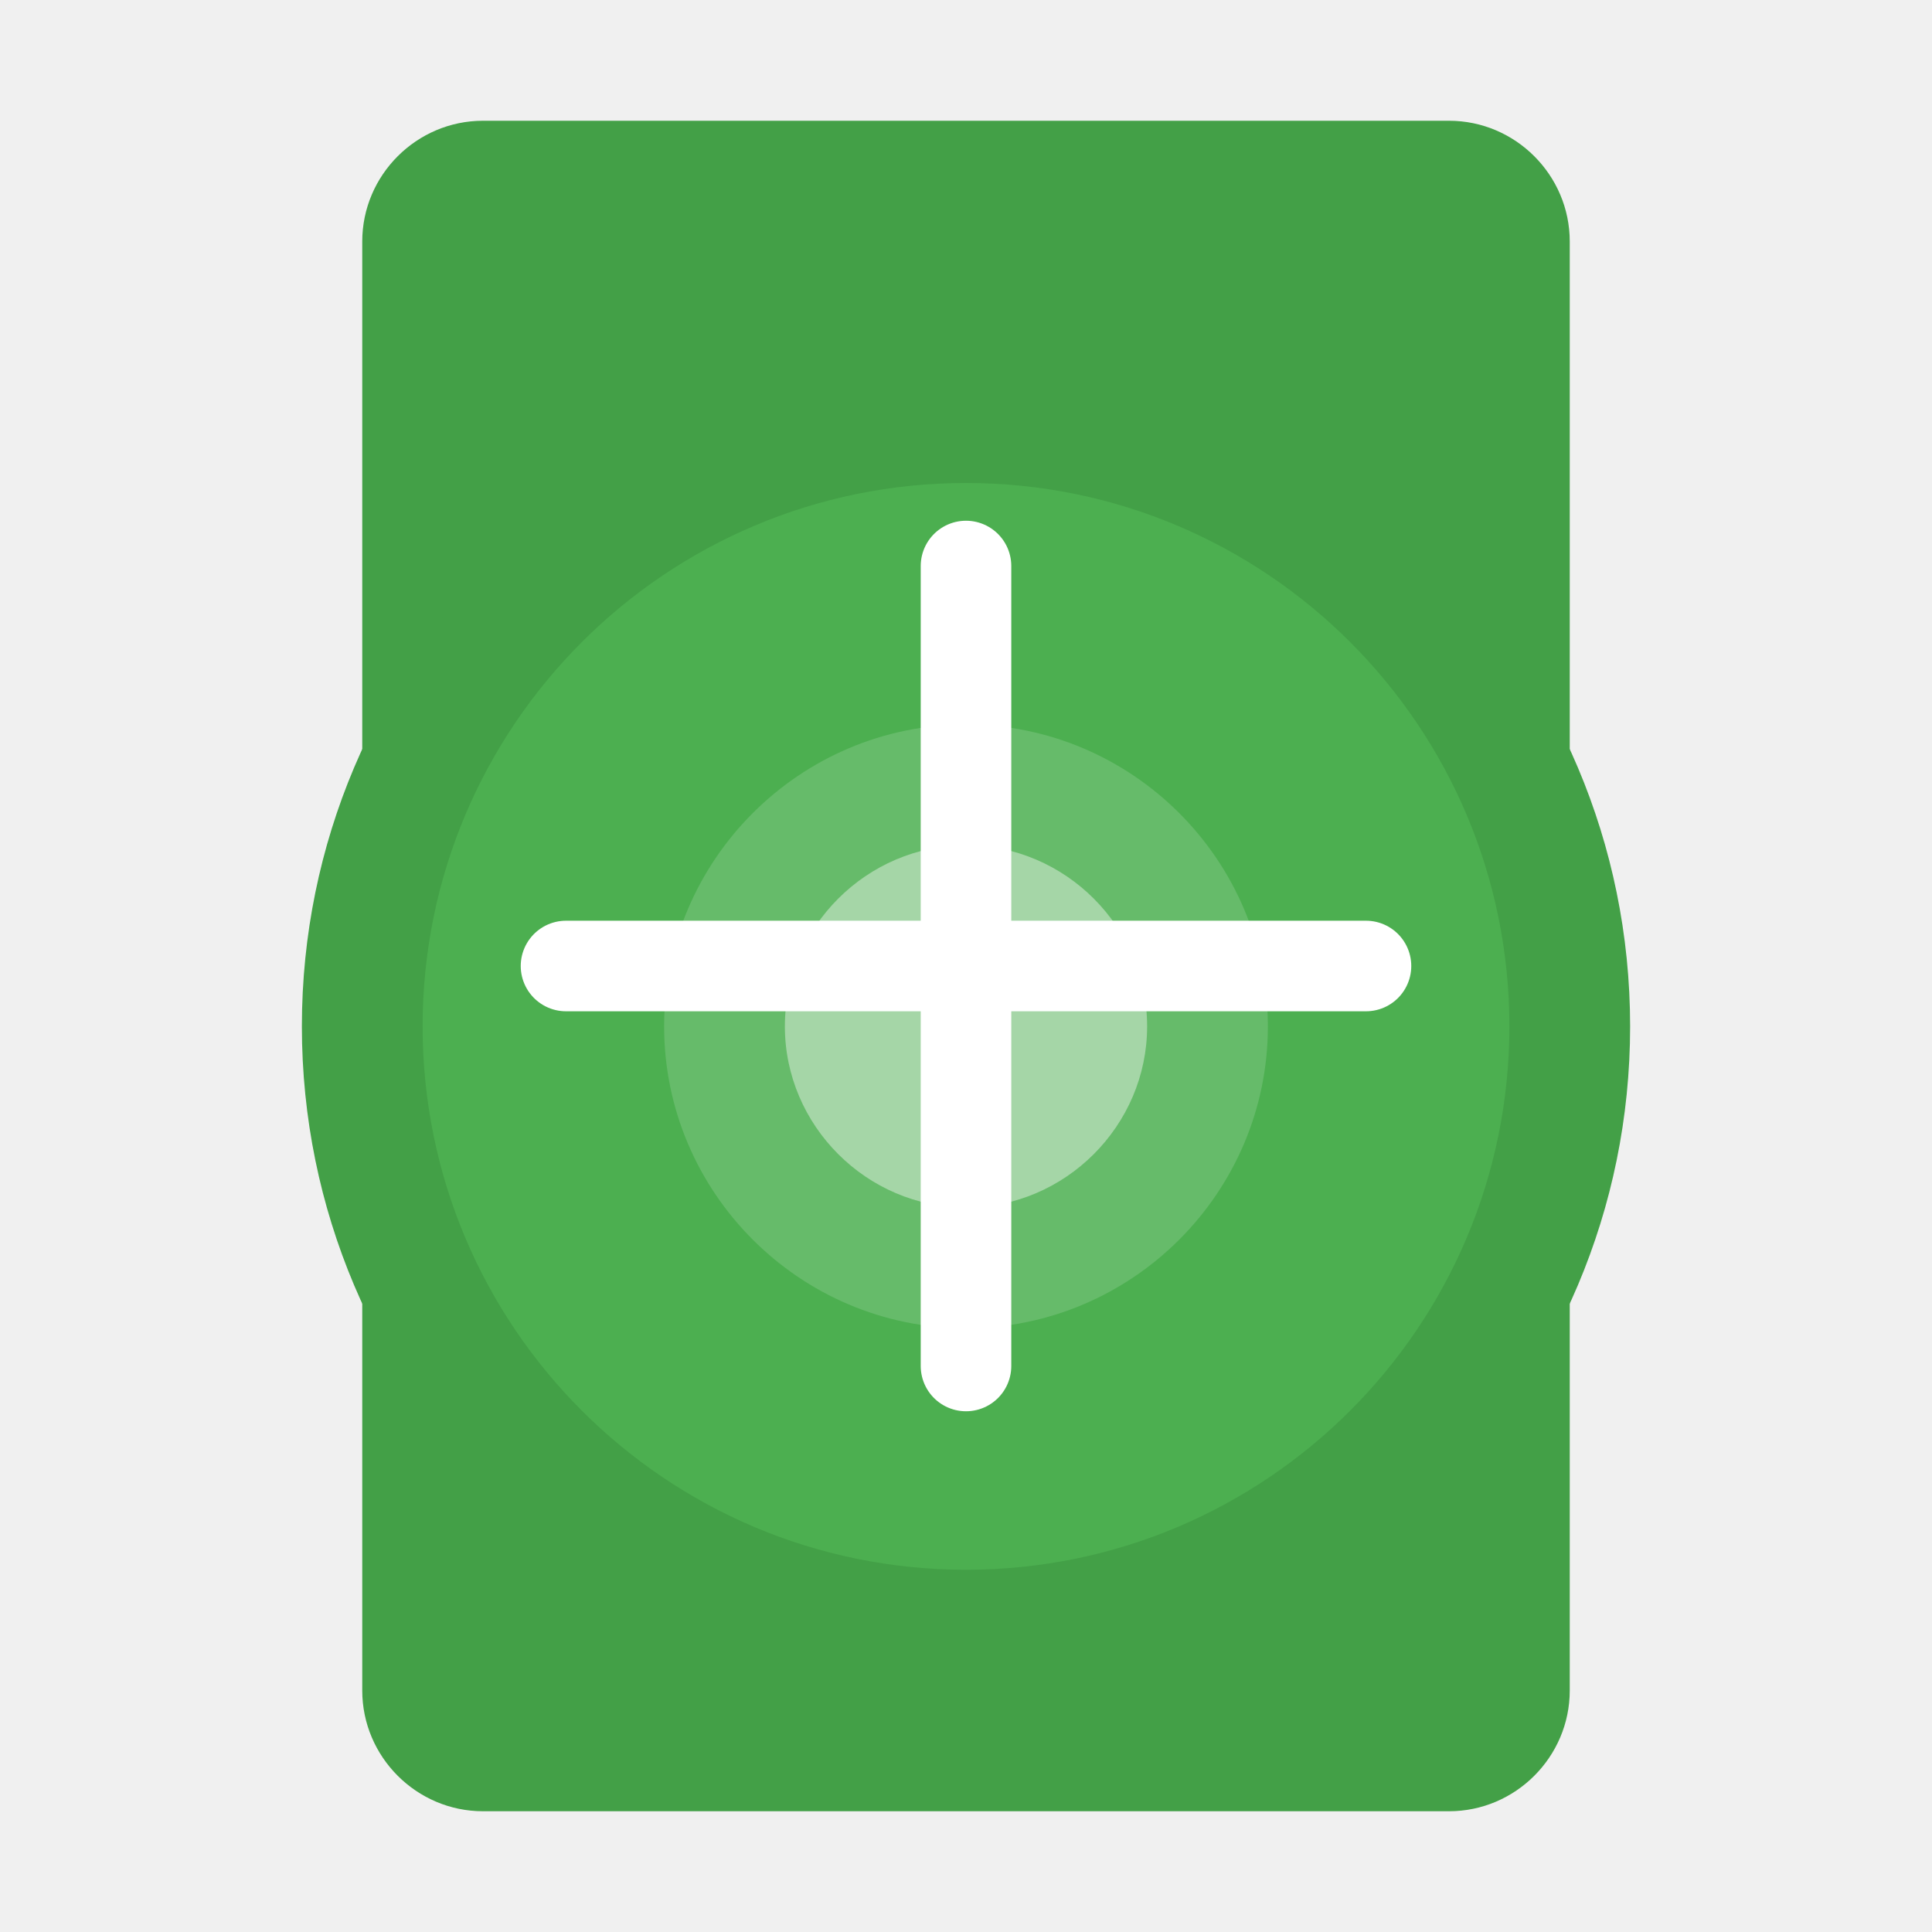
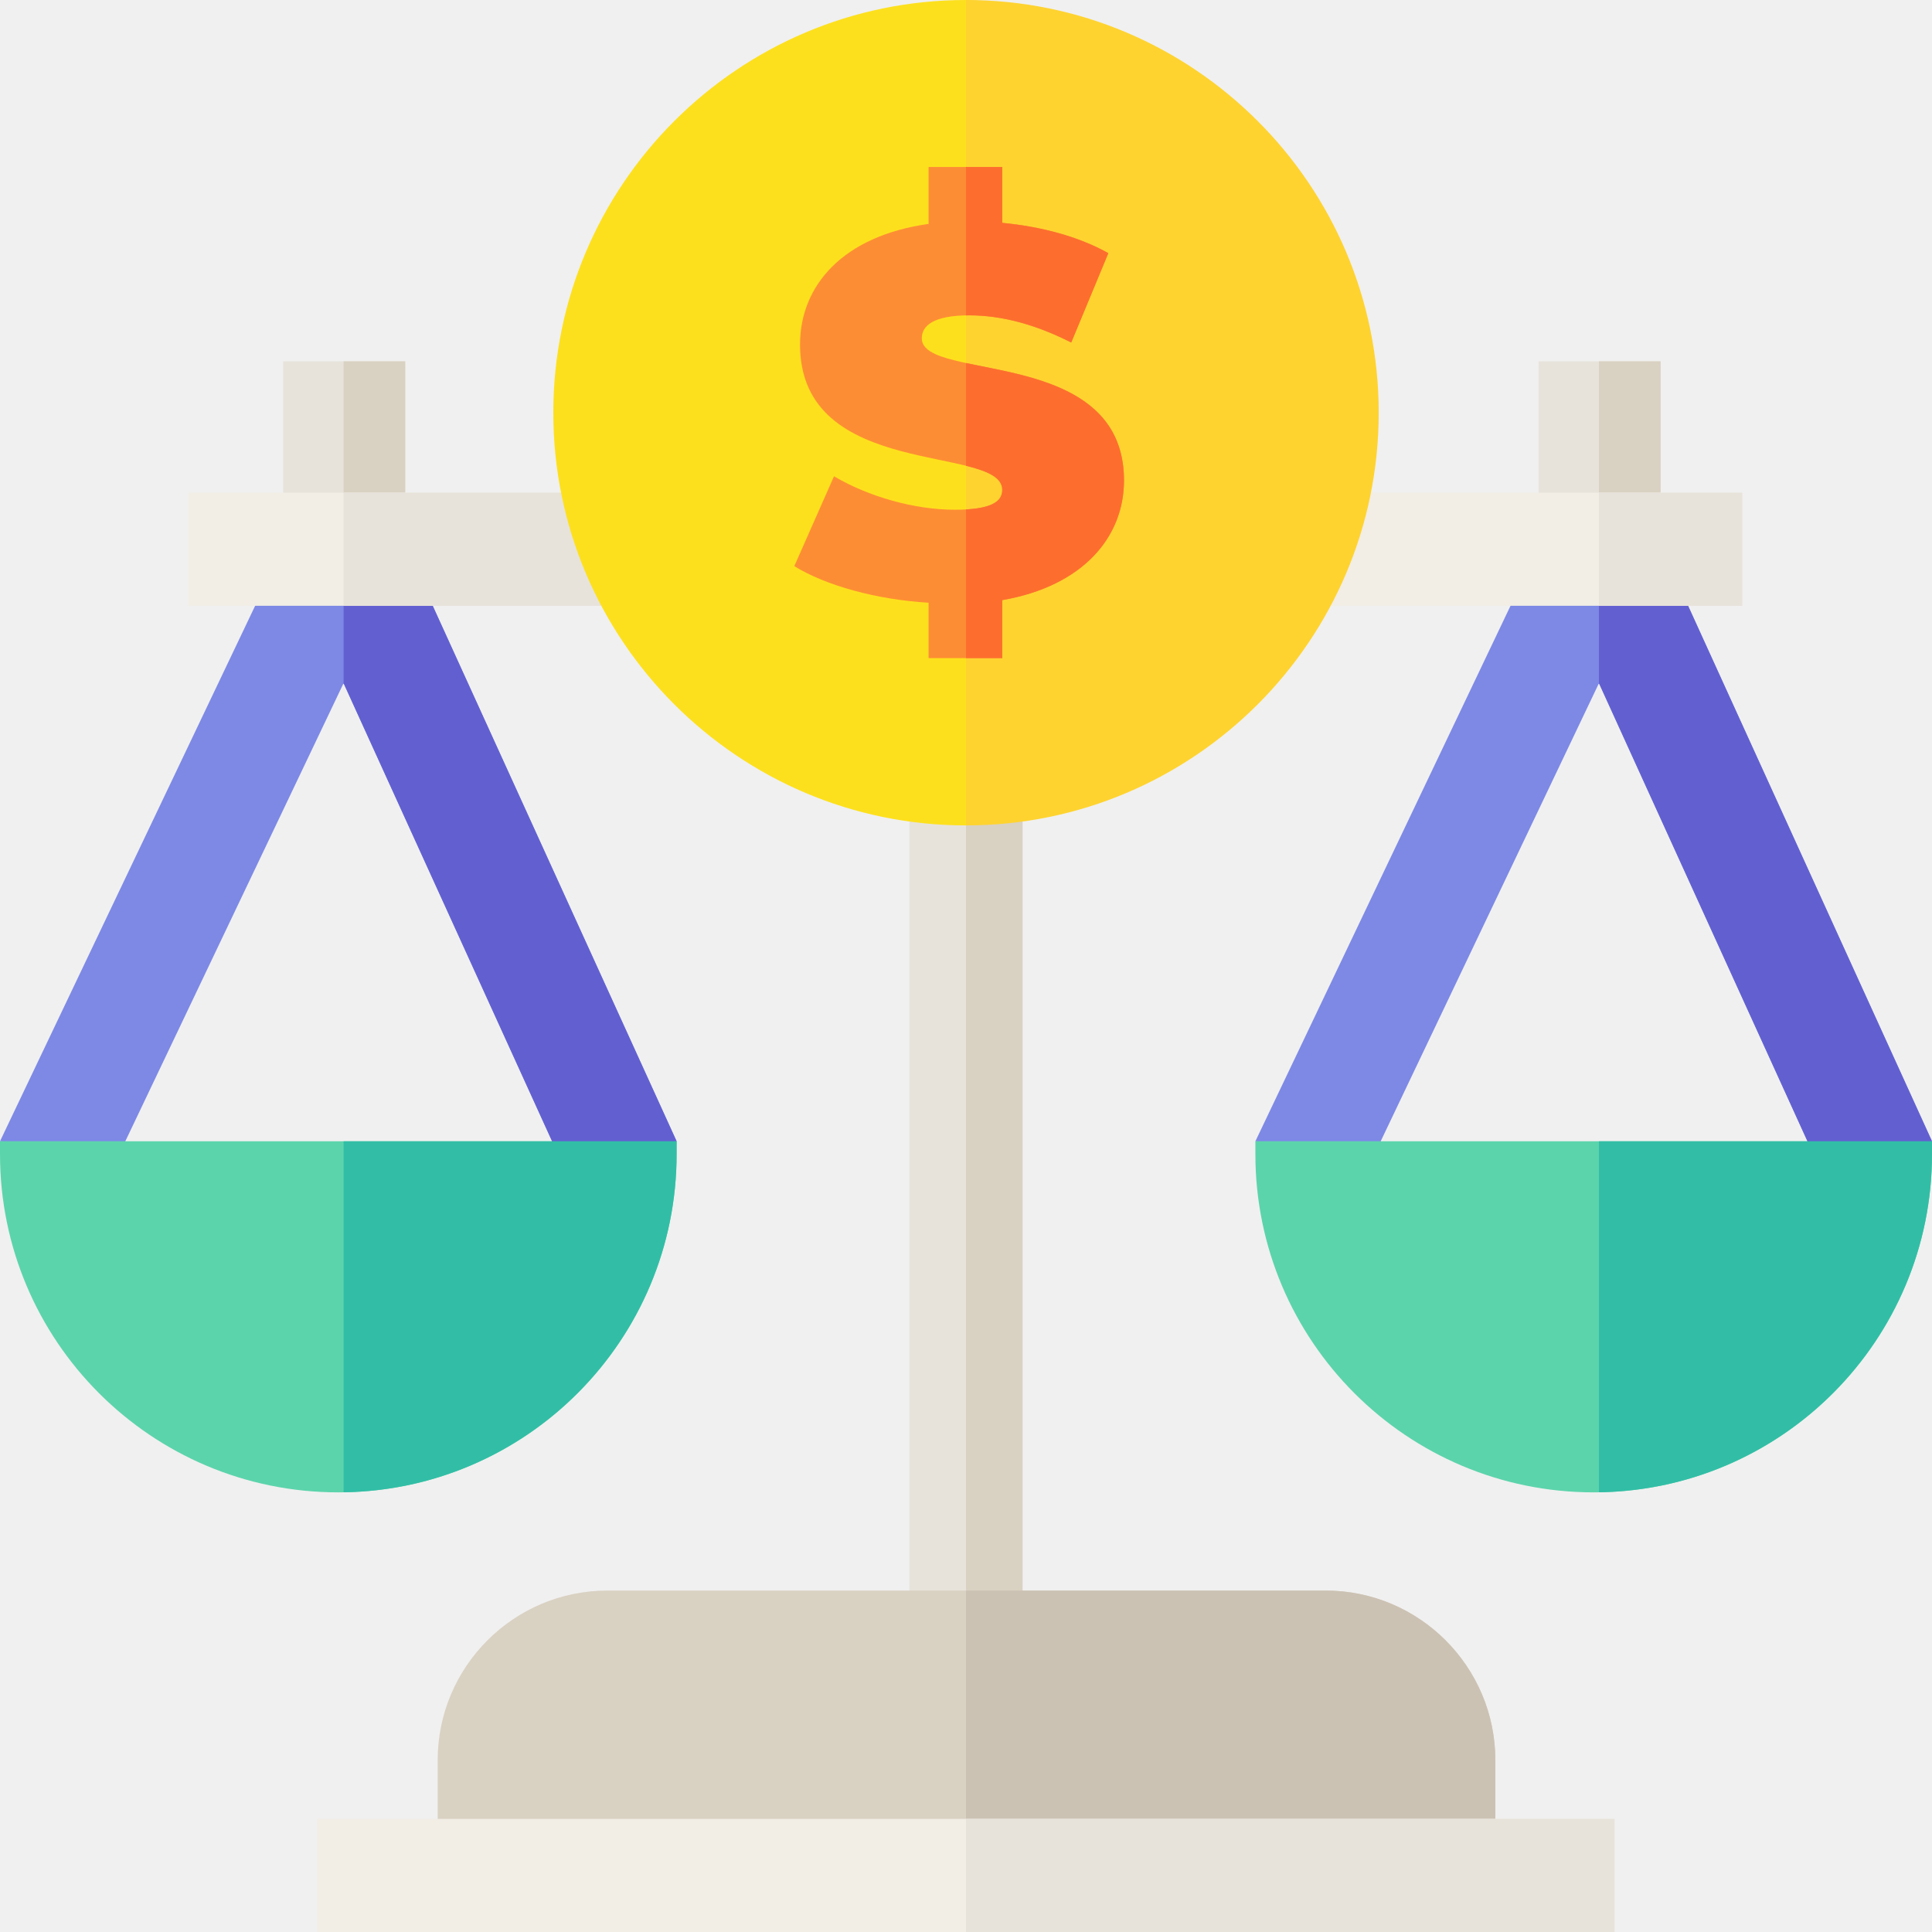
<svg xmlns="http://www.w3.org/2000/svg" width="512" height="512" viewBox="0 0 512 512" fill="none">
-   <path d="M384 32H128C110.4 32 96 46.4 96 64V448C96 465.6 110.4 480 128 480H384C401.6 480 416 465.6 416 448V64C416 46.4 401.6 32 384 32Z" fill="#43A047" />
-   <path d="M350 288H162C153.6 288 147 281.4 147 273V239C147 230.6 153.6 224 162 224H350C358.4 224 365 230.6 365 239V273C365 281.4 358.4 288 350 288Z" fill="#FFFFFF" />
-   <path d="M256 448C353.275 448 432 369.275 432 272C432 174.726 353.275 96 256 96C158.726 96 80 174.726 80 272C80 369.275 158.726 448 256 448Z" fill="#43A047" />
-   <path d="M256 416C335.529 416 400 351.529 400 272C400 192.471 335.529 128 256 128C176.471 128 112 192.471 112 272C112 351.529 176.471 416 256 416Z" fill="#4CAF50" />
-   <path d="M256 384C317.784 384 368 333.784 368 272C368 210.216 317.784 160 256 160C194.216 160 144 210.216 144 272C144 333.784 194.216 384 256 384Z" fill="#4CAF50" />
-   <path d="M256 352C300.039 352 336 316.039 336 272C336 227.961 300.039 192 256 192C211.961 192 176 227.961 176 272C176 316.039 211.961 352 256 352Z" fill="#66BB6A" />
-   <path d="M256 320C282.294 320 304 298.294 304 272C304 245.706 282.294 224 256 224C229.706 224 208 245.706 208 272C208 298.294 229.706 320 256 320Z" fill="#A5D6A7" />
-   <path d="M150 256H362" stroke="white" stroke-width="24" stroke-linecap="round" />
-   <path d="M256 150V362" stroke="white" stroke-width="24" stroke-linecap="round" />
+   <g clip-path="url(#clip0_41_2)">
+     <path d="M75.047 95.749H107.386V135.722H75.047V95.749Z" fill="#E7E3DB" />
+     <path d="M105.523 140.455H77.184L0 302.448L32.497 303.941L91.052 181.05L146.989 303.941L179.311 302.448L105.523 140.455Z" fill="#7D89E5" />
+     <path d="M89.656 395.491C40.14 395.491 0 355.351 0 305.836V302.448H179.311V305.836C179.311 355.351 139.171 395.491 89.656 395.491Z" fill="#5CD4AB" />
+     <path d="M179.312 302.448L105.524 140.455H91.053V181.05L146.99 303.941L179.312 302.448Z" fill="#6260D0" />
+     <path d="M91.053 95.749H107.387V135.722H91.053V95.749Z" fill="#D9D1C2" />
+     <path d="M91.053 302.448V395.474C139.924 394.727 179.313 354.885 179.313 305.836V302.448H91.053Z" fill="#32BEA6" />
+     <path d="M407.734 95.749H440.073V135.722H407.734V95.749Z" fill="#E7E3DB" />
+     <path d="M438.212 140.455H409.873L332.689 302.448L365.186 303.941L423.74 181.05L479.678 303.941L512 302.448L438.212 140.455Z" fill="#7D89E5" />
+     <path d="M422.345 395.491C372.829 395.491 332.689 355.351 332.689 305.836V302.448H512V305.836C512 355.351 471.86 395.491 422.345 395.491Z" fill="#5CD4AB" />
+     <path d="M512 302.448L438.212 140.455H423.74V181.05L479.678 303.941L512 302.448Z" fill="#6260D0" />
+     <path d="M423.74 95.749H440.074V135.722H423.74V95.749Z" fill="#D9D1C2" />
+     <path d="M423.74 302.448V395.474C472.611 394.727 512 354.885 512 305.836V302.448H423.74Z" fill="#32BEA6" />
+     <path d="M241.01 198.674H270.99V436.507H241.01V198.674Z" fill="#E7E3DB" />
+     <path d="M256 198.674H270.99V436.507H256V198.674Z" fill="#D9D1C2" />
+     <path d="M49.992 130.559H173.574V160.539H49.992V130.559Z" fill="#F2EDE5" />
+     <path d="M91.053 130.559H173.575V160.539H91.053V130.559Z" fill="#E7E3DB" />
+     <path d="M340.135 130.559H461.718V160.539H340.135V130.559Z" fill="#F2EDE5" />
+     <path d="M423.74 130.559H461.716V160.539H423.74V130.559Z" fill="#E7E3DB" />
+     <path d="M256 218.742C195.693 218.742 146.629 169.678 146.629 109.371C146.629 49.064 195.693 0 256 0C316.307 0 316.307 218.742 256 218.742Z" fill="#FDE01D" />
+     <path d="M256 0V218.742C316.307 218.742 365.371 169.678 365.371 109.371C365.371 49.064 316.307 0 256 0Z" fill="#FED330" />
+     <path d="M244.283 89.663C244.283 86.34 247.329 83.57 256.884 83.57C265.331 83.57 274.331 85.924 283.886 90.771L293.718 67.092C285.825 62.661 275.855 60.03 265.608 59.061V44.244H246.083V59.338C223.374 62.523 212.019 75.678 212.019 91.325C212.019 127.467 265.608 117.635 265.608 129.821C265.608 133.144 262.285 135.083 253.007 135.083C242.344 135.083 230.159 131.621 221.02 126.221L210.496 150.038C218.804 155.162 232.236 158.9 246.083 159.731V174.409H265.608V159.038C287.071 155.299 297.872 142.283 297.872 127.328C297.872 91.602 244.283 101.295 244.283 89.663Z" fill="#FD8D34" />
+     <path d="M265.608 159.038C287.071 155.299 297.872 142.283 297.872 127.328C297.872 102.393 271.77 99.583 256 96.206V123.429C261.7 124.847 265.608 126.532 265.608 129.82C265.608 132.757 263.005 134.61 256 135.002V174.409H265.608V159.038ZM283.886 90.771L293.718 67.092C285.825 62.661 275.855 60.03 265.608 59.061V44.244H256V83.587C256.294 83.581 256.576 83.571 256.884 83.571C265.331 83.57 274.331 85.924 283.886 90.771Z" fill="#FD6E2E" />
+     <path d="M351.313 421.517H160.96C136.163 421.517 115.99 441.69 115.99 466.487V497.01H396.282V466.487C396.283 441.691 376.11 421.517 351.313 421.517Z" fill="#D9D1C2" />
+     <path d="M396.284 466.487C396.284 441.69 376.111 421.517 351.314 421.517H256V497.01H396.284V466.487Z" fill="#CCC2B4" />
+     <path d="M84.115 482.02H427.886V512H84.115V482.02Z" fill="#F2EDE5" />
+     <path d="M256 482.02H427.885V512H256V482.02Z" fill="#E7E3DB" />
+   </g>
+   <defs>
+     <clipPath id="clip0_41_2">
+       <rect width="512" height="512" fill="white" />
+     </clipPath>
+   </defs>
</svg>
